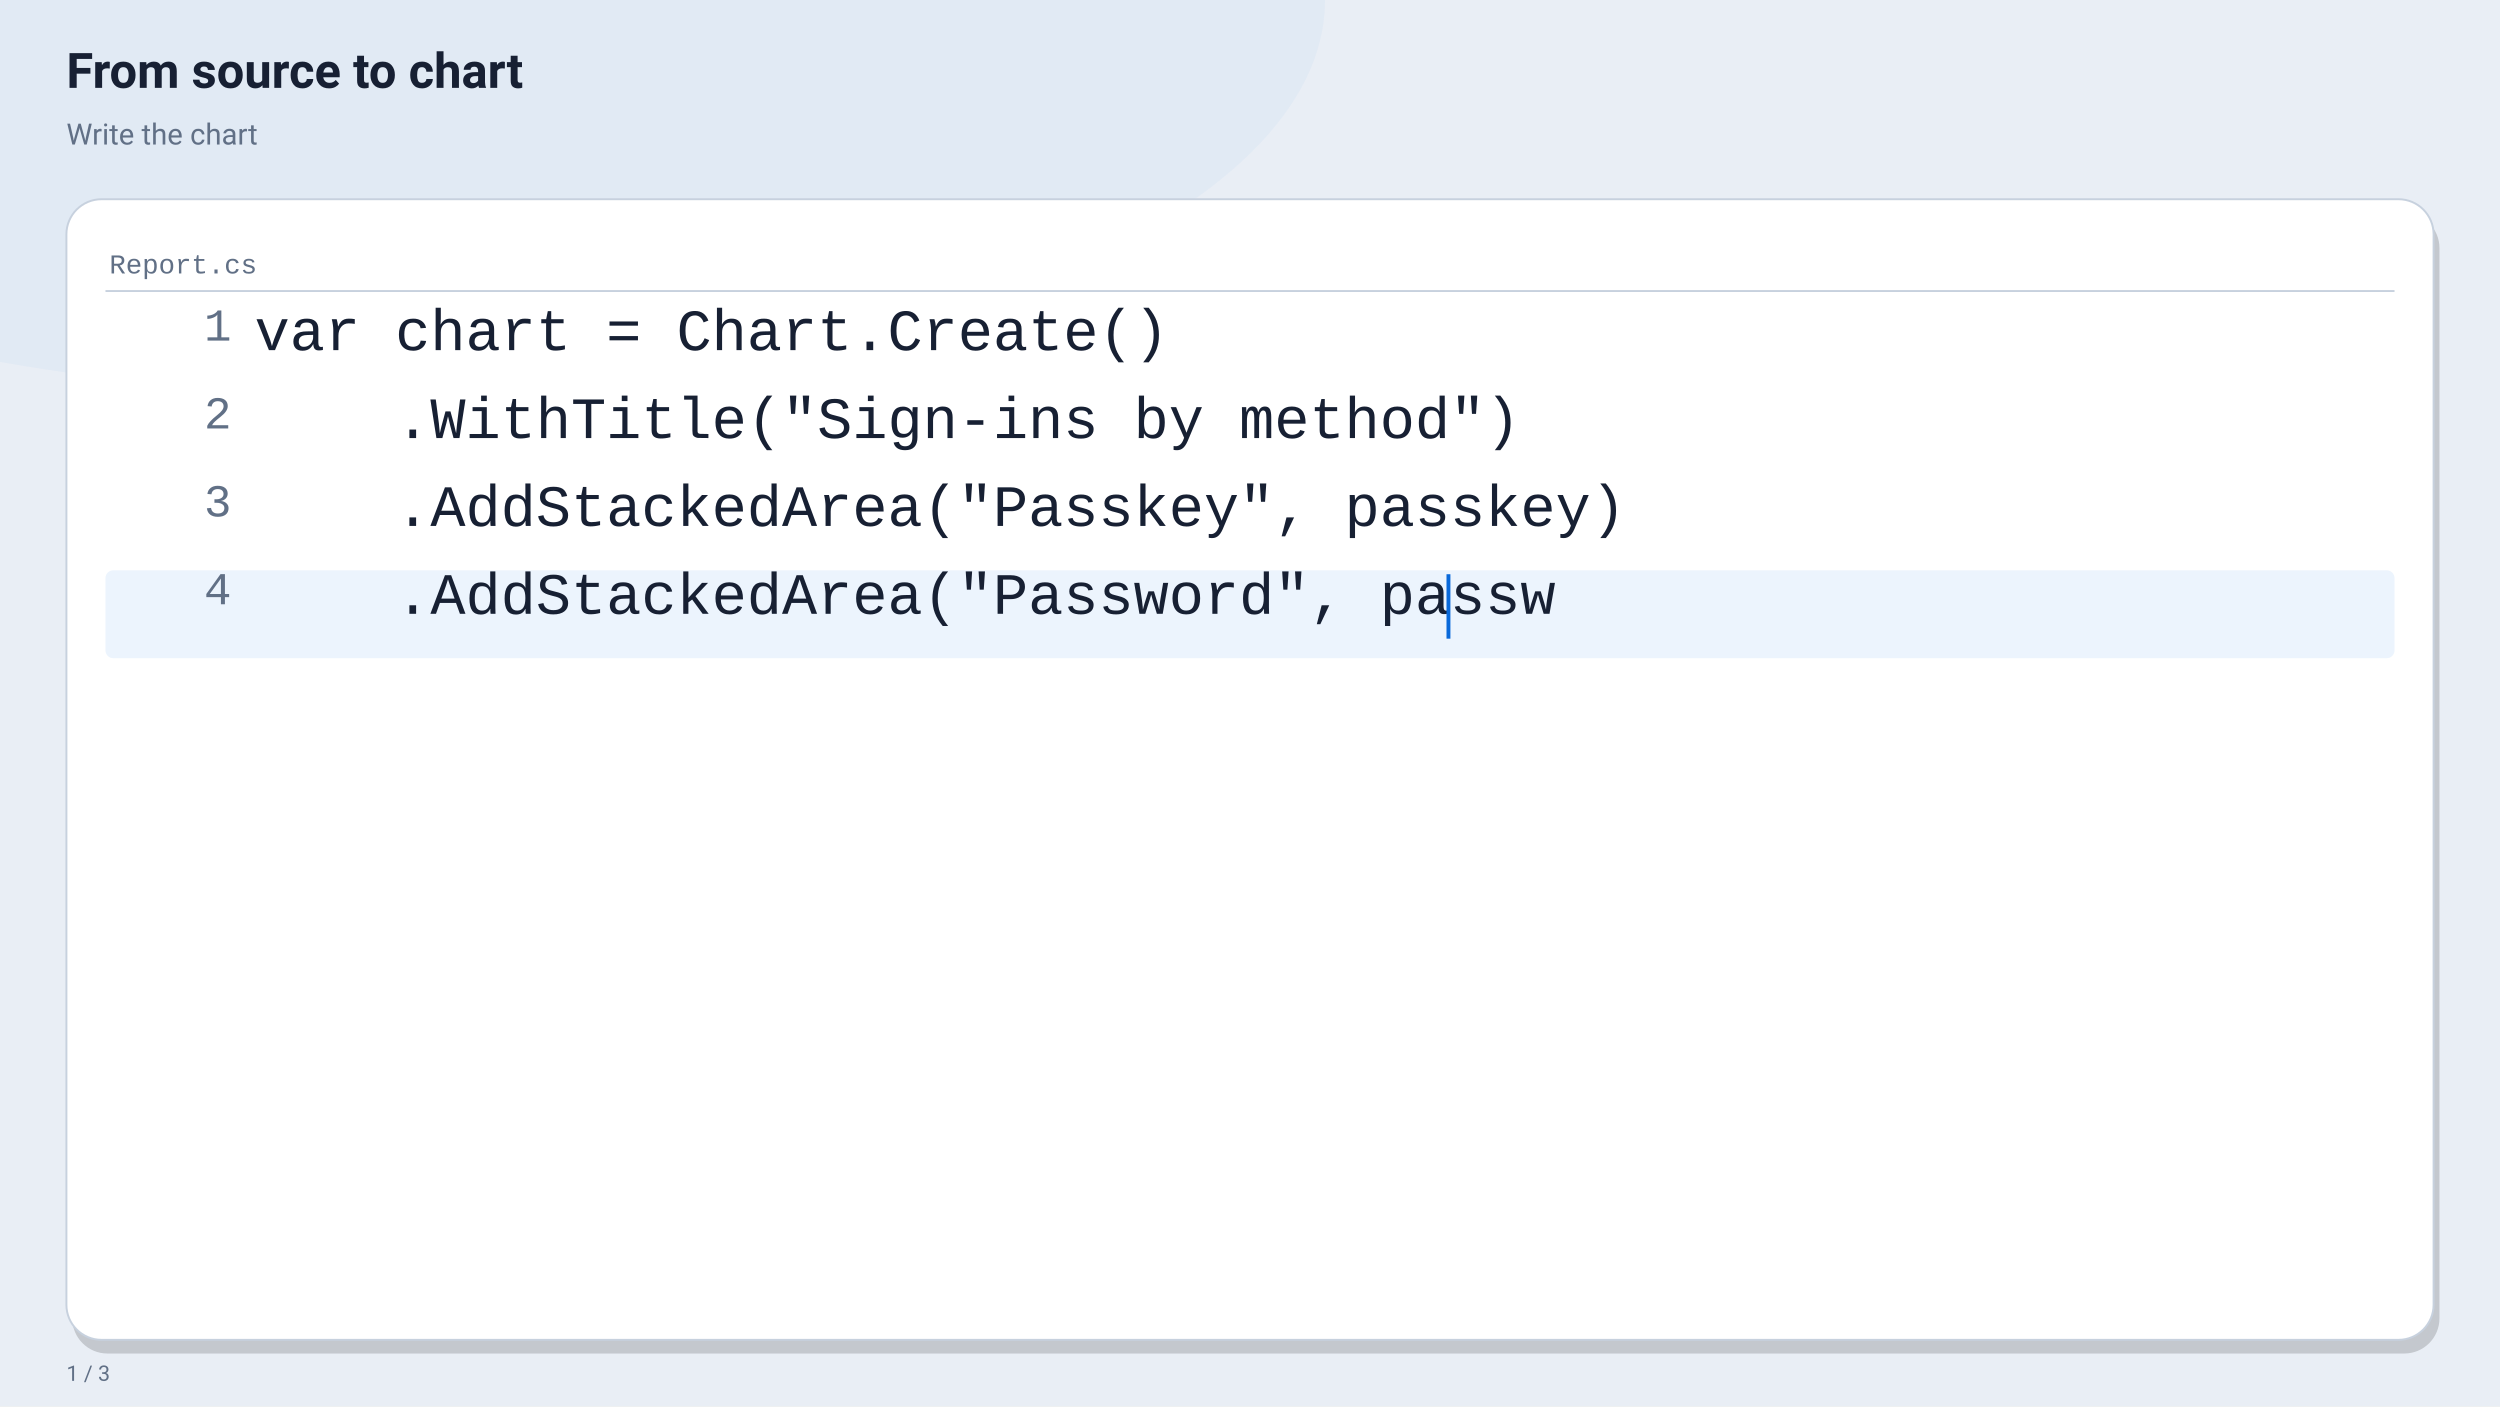
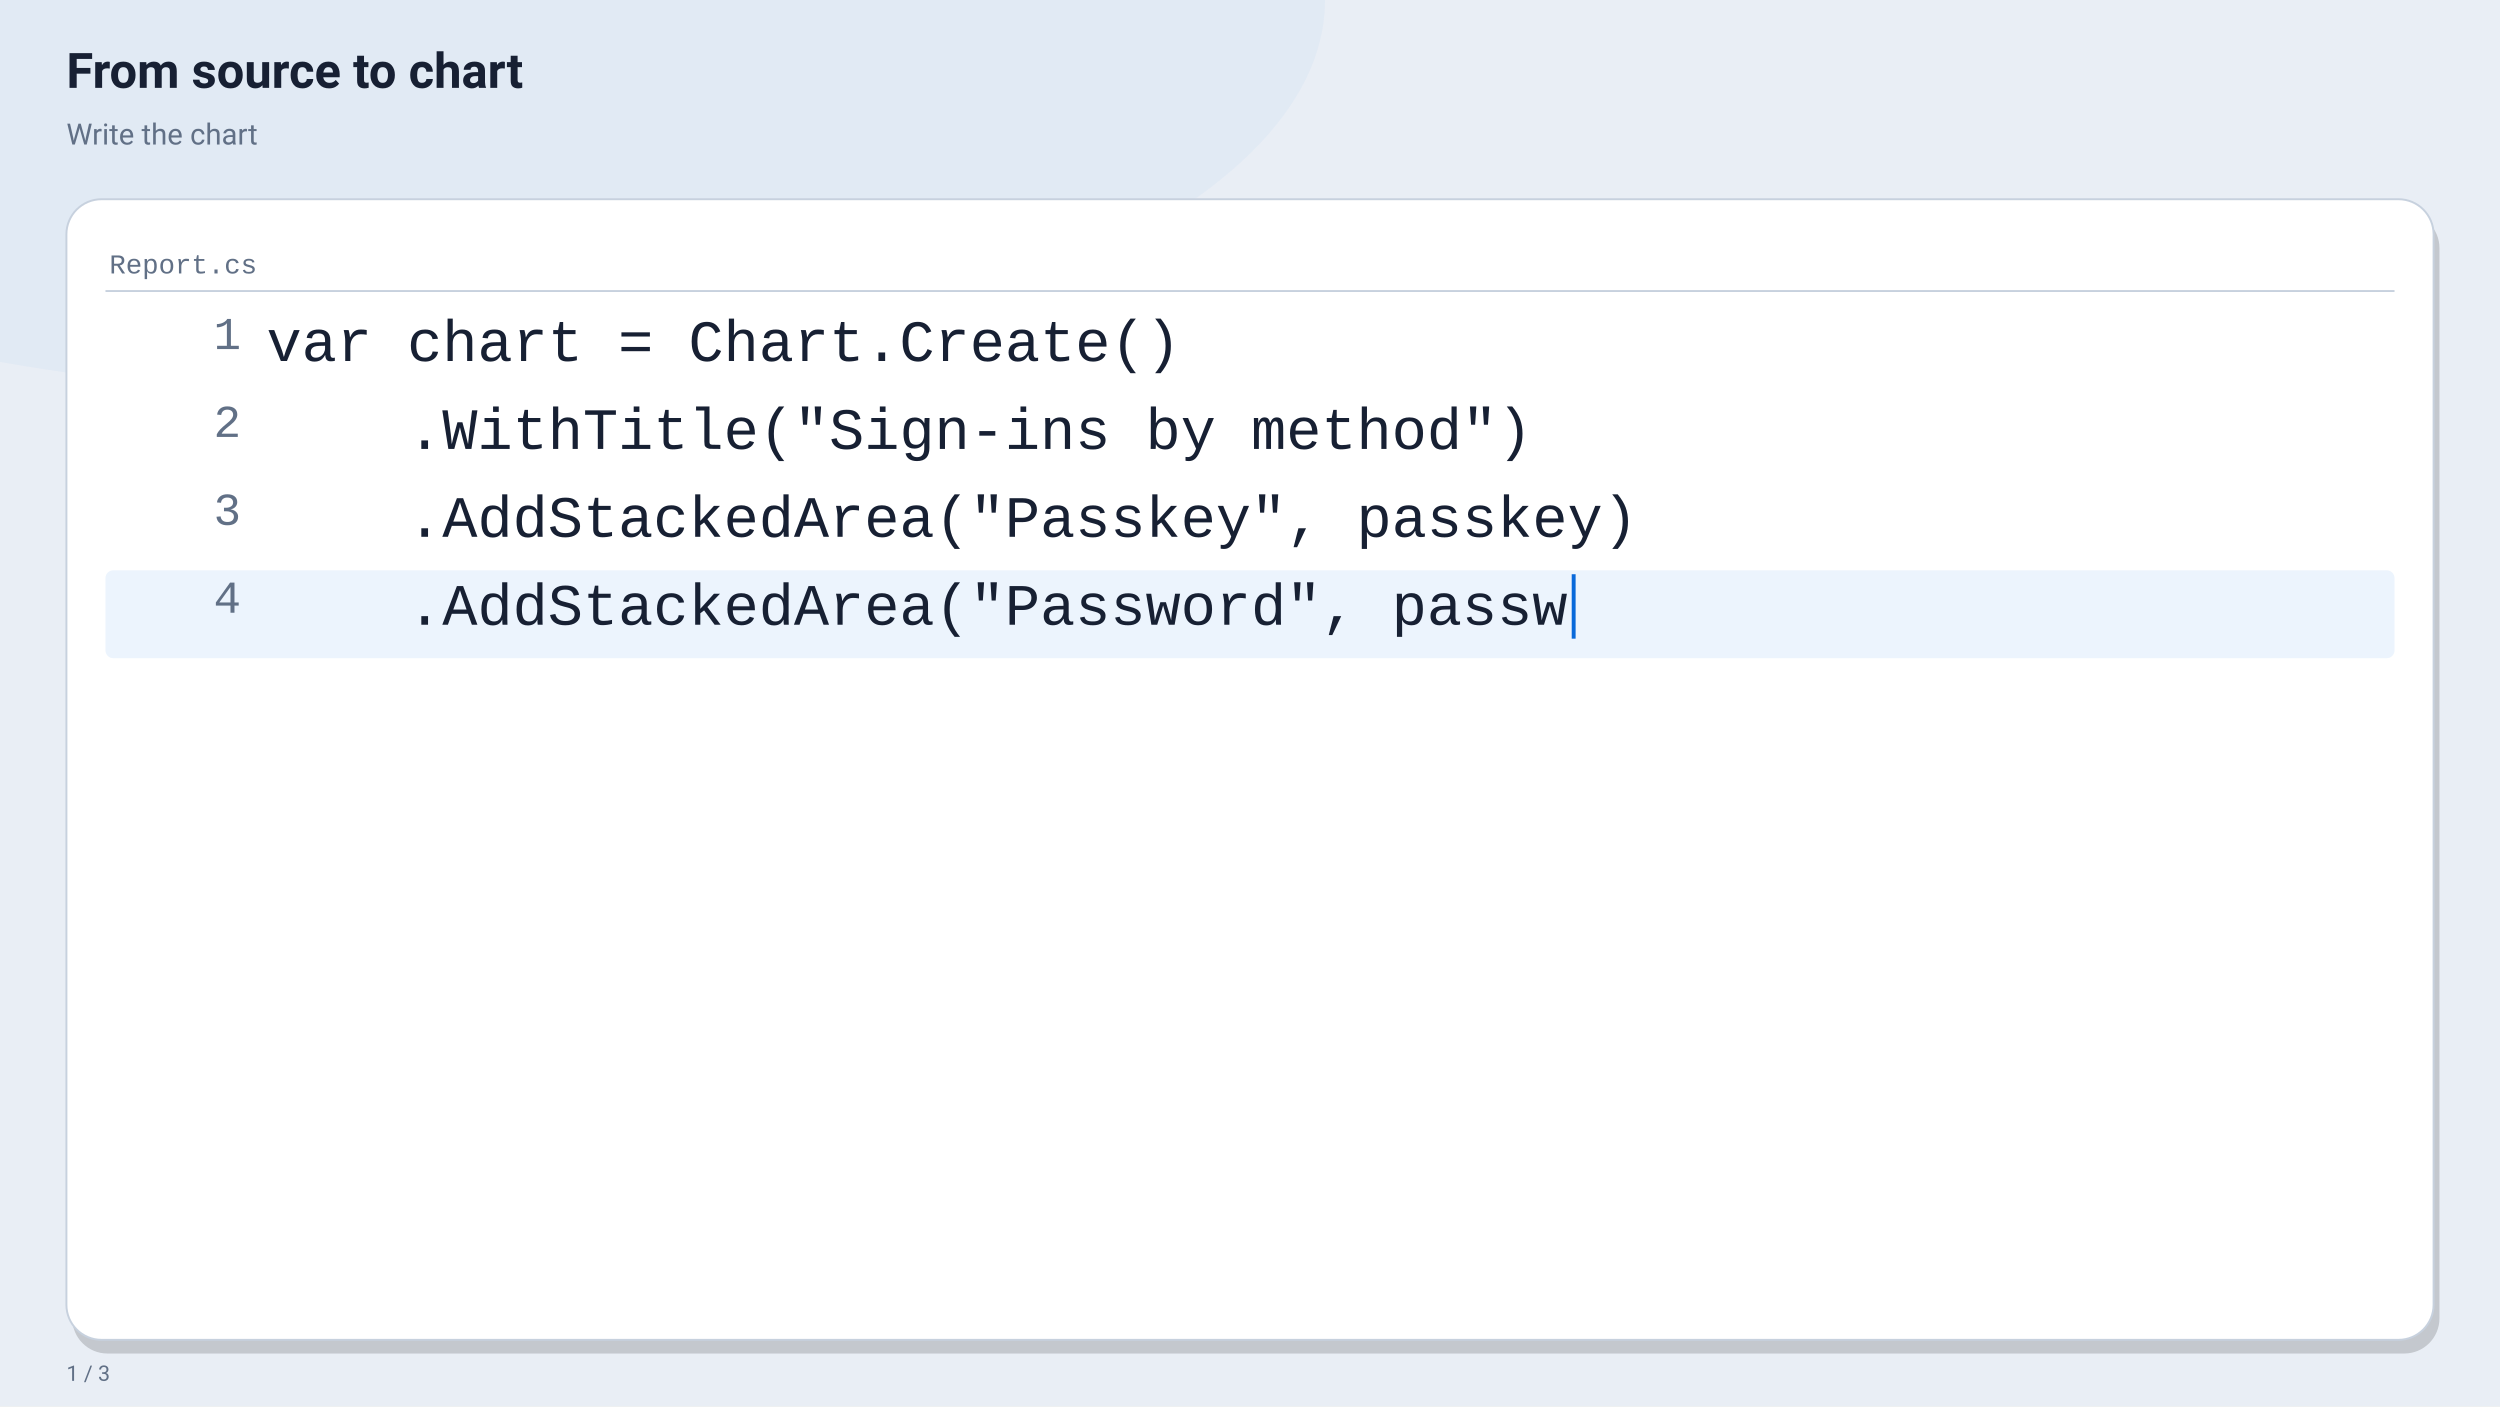
- <svg xmlns="http://www.w3.org/2000/svg" width="1280" height="720" viewBox="0 0 1280 720" stroke-linecap="round" stroke-linejoin="round" role="img" aria-label="From source to chart — Write the chart" aria-labelledby="cfx-v2-c30eee289acc2af9f0e28cb293fff9d93196a121bf69a2aa911c0a602f4f8b4d-title" aria-describedby="cfx-v2-c30eee289acc2af9f0e28cb293fff9d93196a121bf69a2aa911c0a602f4f8b4d-description">
+ <svg xmlns="http://www.w3.org/2000/svg" width="1280" height="720" viewBox="0 0 1280 720" stroke-linecap="round" stroke-linejoin="round" role="img" aria-label="From source to chart — Write the chart" aria-labelledby="cfx-v2-191a87a341005a5389b868b1546b4916b93f17925176d6e5770d4a1fdeadec9a-title" aria-describedby="cfx-v2-191a87a341005a5389b868b1546b4916b93f17925176d6e5770d4a1fdeadec9a-description">
  <defs>
-     <clipPath id="cfx-v2-c30eee289acc2af9f0e28cb293fff9d93196a121bf69a2aa911c0a602f4f8b4d-clip-7" clipPathUnits="userSpaceOnUse">
+     <clipPath id="cfx-v2-191a87a341005a5389b868b1546b4916b93f17925176d6e5770d4a1fdeadec9a-clip-7" clipPathUnits="userSpaceOnUse">
      <rect x="54" y="122" width="1172" height="544" />
    </clipPath>
-     <clipPath id="cfx-v2-c30eee289acc2af9f0e28cb293fff9d93196a121bf69a2aa911c0a602f4f8b4d-clip-10" clipPathUnits="userSpaceOnUse">
+     <clipPath id="cfx-v2-191a87a341005a5389b868b1546b4916b93f17925176d6e5770d4a1fdeadec9a-clip-10" clipPathUnits="userSpaceOnUse">
      <rect x="54" y="157" width="1172" height="509" />
    </clipPath>
  </defs>
  <rect x="0" y="0" width="1280" height="720" rx="0" fill="#E9EEF5" stroke="none" stroke-width="1" />
  <ellipse cx="192" cy="0" rx="486.4" ry="201.6" fill="rgba(9,105,218,0.039)" stroke="none" stroke-width="1" />
  <g>
    <text x="34" y="45" font-family="-apple-system, BlinkMacSystemFont, 'Segoe UI', Roboto, Helvetica, Arial, sans-serif" font-size="25" font-weight="700" font-style="normal" fill="#172033" xml:space="preserve" style="white-space:pre;font-language-override:normal;font-palette:normal">From source to chart</text>
  </g>
  <g>
    <text x="34" y="74" font-family="-apple-system, BlinkMacSystemFont, 'Segoe UI', Roboto, Helvetica, Arial, sans-serif" font-size="15" font-weight="400" font-style="normal" fill="#617086" xml:space="preserve" style="white-space:pre;font-language-override:normal;font-palette:normal">Write the chart</text>
  </g>
-   <g id="cfx-v2-c30eee289acc2af9f0e28cb293fff9d93196a121bf69a2aa911c0a602f4f8b4d-node-4" data-cfx-source-id="source" data-cfx-role="story-panel" data-cfx-panel="source">
+   <g id="cfx-v2-191a87a341005a5389b868b1546b4916b93f17925176d6e5770d4a1fdeadec9a-node-4" data-cfx-source-id="source" data-cfx-role="story-panel" data-cfx-panel="source">
    <rect x="37" y="109" width="1212" height="584" rx="18" fill="rgba(0,0,0,0.161)" stroke="none" stroke-width="1" />
    <rect x="34" y="102" width="1212" height="584" rx="18" fill="#FFFFFF" stroke="#C7D1DE" stroke-width="1" />
-     <g clip-path="url(#cfx-v2-c30eee289acc2af9f0e28cb293fff9d93196a121bf69a2aa911c0a602f4f8b4d-clip-7)">
+     <g clip-path="url(#cfx-v2-191a87a341005a5389b868b1546b4916b93f17925176d6e5770d4a1fdeadec9a-clip-7)">
      <g>
        <text x="56" y="140" font-family="'SFMono-Regular', Consolas, 'Liberation Mono', Menlo, monospace" font-size="14" font-weight="400" font-style="normal" fill="#617086" xml:space="preserve" style="white-space:pre;font-language-override:normal;font-palette:normal">Report.cs</text>
      </g>
      <line x1="54" y1="149" x2="1226" y2="149" fill="none" stroke="#C7D1DE" stroke-width="1" />
-       <g clip-path="url(#cfx-v2-c30eee289acc2af9f0e28cb293fff9d93196a121bf69a2aa911c0a602f4f8b4d-clip-10)">
+       <g clip-path="url(#cfx-v2-191a87a341005a5389b868b1546b4916b93f17925176d6e5770d4a1fdeadec9a-clip-10)">
        <g data-cfx-role="source-line-number">
-           <text x="104.462" y="174.379" font-family="'SFMono-Regular', Consolas, 'Liberation Mono', Menlo, monospace" font-size="23.4" font-weight="400" font-style="normal" fill="#617086" xml:space="preserve" style="white-space:pre;font-language-override:normal;font-palette:normal">1</text>
+           <text x="109.352" y="178.72" font-family="'SFMono-Regular', Consolas, 'Liberation Mono', Menlo, monospace" font-size="23.4" font-weight="400" font-style="normal" fill="#617086" xml:space="preserve" style="white-space:pre;font-language-override:normal;font-palette:normal">1</text>
        </g>
        <g data-cfx-role="source-text">
-           <text x="130.327" y="179.28" font-family="'SFMono-Regular', Consolas, 'Liberation Mono', Menlo, monospace" font-size="30" font-weight="400" font-style="normal" fill="#172033" xml:space="preserve" style="white-space:pre;font-language-override:normal;font-palette:normal">var chart = Chart.Create()</text>
+           <text x="136.44" y="184.847" font-family="'SFMono-Regular', Consolas, 'Liberation Mono', Menlo, monospace" font-size="30" font-weight="400" font-style="normal" fill="#172033" xml:space="preserve" style="white-space:pre;font-language-override:normal;font-palette:normal">var chart = Chart.Create()</text>
        </g>
        <g data-cfx-role="source-line-number">
-           <text x="104.462" y="219.379" font-family="'SFMono-Regular', Consolas, 'Liberation Mono', Menlo, monospace" font-size="23.4" font-weight="400" font-style="normal" fill="#617086" xml:space="preserve" style="white-space:pre;font-language-override:normal;font-palette:normal">2</text>
+           <text x="109.352" y="223.72" font-family="'SFMono-Regular', Consolas, 'Liberation Mono', Menlo, monospace" font-size="23.4" font-weight="400" font-style="normal" fill="#617086" xml:space="preserve" style="white-space:pre;font-language-override:normal;font-palette:normal">2</text>
        </g>
        <g data-cfx-role="source-text">
-           <text x="130.327" y="224.28" font-family="'SFMono-Regular', Consolas, 'Liberation Mono', Menlo, monospace" font-size="30" font-weight="400" font-style="normal" fill="#172033" xml:space="preserve" style="white-space:pre;font-language-override:normal;font-palette:normal">    .WithTitle("Sign-ins by method")</text>
+           <text x="136.44" y="229.847" font-family="'SFMono-Regular', Consolas, 'Liberation Mono', Menlo, monospace" font-size="30" font-weight="400" font-style="normal" fill="#172033" xml:space="preserve" style="white-space:pre;font-language-override:normal;font-palette:normal">    .WithTitle("Sign-ins by method")</text>
        </g>
        <g data-cfx-role="source-line-number">
-           <text x="104.462" y="264.379" font-family="'SFMono-Regular', Consolas, 'Liberation Mono', Menlo, monospace" font-size="23.4" font-weight="400" font-style="normal" fill="#617086" xml:space="preserve" style="white-space:pre;font-language-override:normal;font-palette:normal">3</text>
+           <text x="109.352" y="268.72" font-family="'SFMono-Regular', Consolas, 'Liberation Mono', Menlo, monospace" font-size="23.4" font-weight="400" font-style="normal" fill="#617086" xml:space="preserve" style="white-space:pre;font-language-override:normal;font-palette:normal">3</text>
        </g>
        <g data-cfx-role="source-text">
-           <text x="130.327" y="269.28" font-family="'SFMono-Regular', Consolas, 'Liberation Mono', Menlo, monospace" font-size="30" font-weight="400" font-style="normal" fill="#172033" xml:space="preserve" style="white-space:pre;font-language-override:normal;font-palette:normal">    .AddStackedArea("Passkey", passkey)</text>
+           <text x="136.44" y="274.847" font-family="'SFMono-Regular', Consolas, 'Liberation Mono', Menlo, monospace" font-size="30" font-weight="400" font-style="normal" fill="#172033" xml:space="preserve" style="white-space:pre;font-language-override:normal;font-palette:normal">    .AddStackedArea("Passkey", passkey)</text>
        </g>
        <rect x="54" y="292" width="1172" height="45" rx="4" data-cfx-role="source-active-line" fill="rgba(9,105,218,0.078)" stroke="none" stroke-width="1" />
        <g data-cfx-role="source-line-number">
-           <text x="104.462" y="309.379" font-family="'SFMono-Regular', Consolas, 'Liberation Mono', Menlo, monospace" font-size="23.4" font-weight="400" font-style="normal" fill="#617086" xml:space="preserve" style="white-space:pre;font-language-override:normal;font-palette:normal">4</text>
+           <text x="109.352" y="313.72" font-family="'SFMono-Regular', Consolas, 'Liberation Mono', Menlo, monospace" font-size="23.4" font-weight="400" font-style="normal" fill="#617086" xml:space="preserve" style="white-space:pre;font-language-override:normal;font-palette:normal">4</text>
        </g>
        <g data-cfx-role="source-text">
-           <text x="130.327" y="314.28" font-family="'SFMono-Regular', Consolas, 'Liberation Mono', Menlo, monospace" font-size="30" font-weight="400" font-style="normal" fill="#172033" xml:space="preserve" style="white-space:pre;font-language-override:normal;font-palette:normal">    .AddStackedArea("Password", passw</text>
+           <text x="136.44" y="319.847" font-family="'SFMono-Regular', Consolas, 'Liberation Mono', Menlo, monospace" font-size="30" font-weight="400" font-style="normal" fill="#172033" xml:space="preserve" style="white-space:pre;font-language-override:normal;font-palette:normal">    .AddStackedArea("Password", passw</text>
        </g>
-         <rect x="740.61" y="294" width="2" height="33" rx="0" data-cfx-role="source-caret" fill="#0969DA" stroke="none" stroke-width="1" />
+         <rect x="804.716" y="294" width="2" height="33" rx="0" data-cfx-role="source-caret" fill="#0969DA" stroke="none" stroke-width="1" />
      </g>
    </g>
  </g>
  <g>
    <text x="34" y="707" font-family="-apple-system, BlinkMacSystemFont, 'Segoe UI', Roboto, Helvetica, Arial, sans-serif" font-size="11" font-weight="400" font-style="normal" fill="#617086" xml:space="preserve" style="white-space:pre;font-language-override:normal;font-palette:normal">1 / 3</text>
  </g>
</svg>
